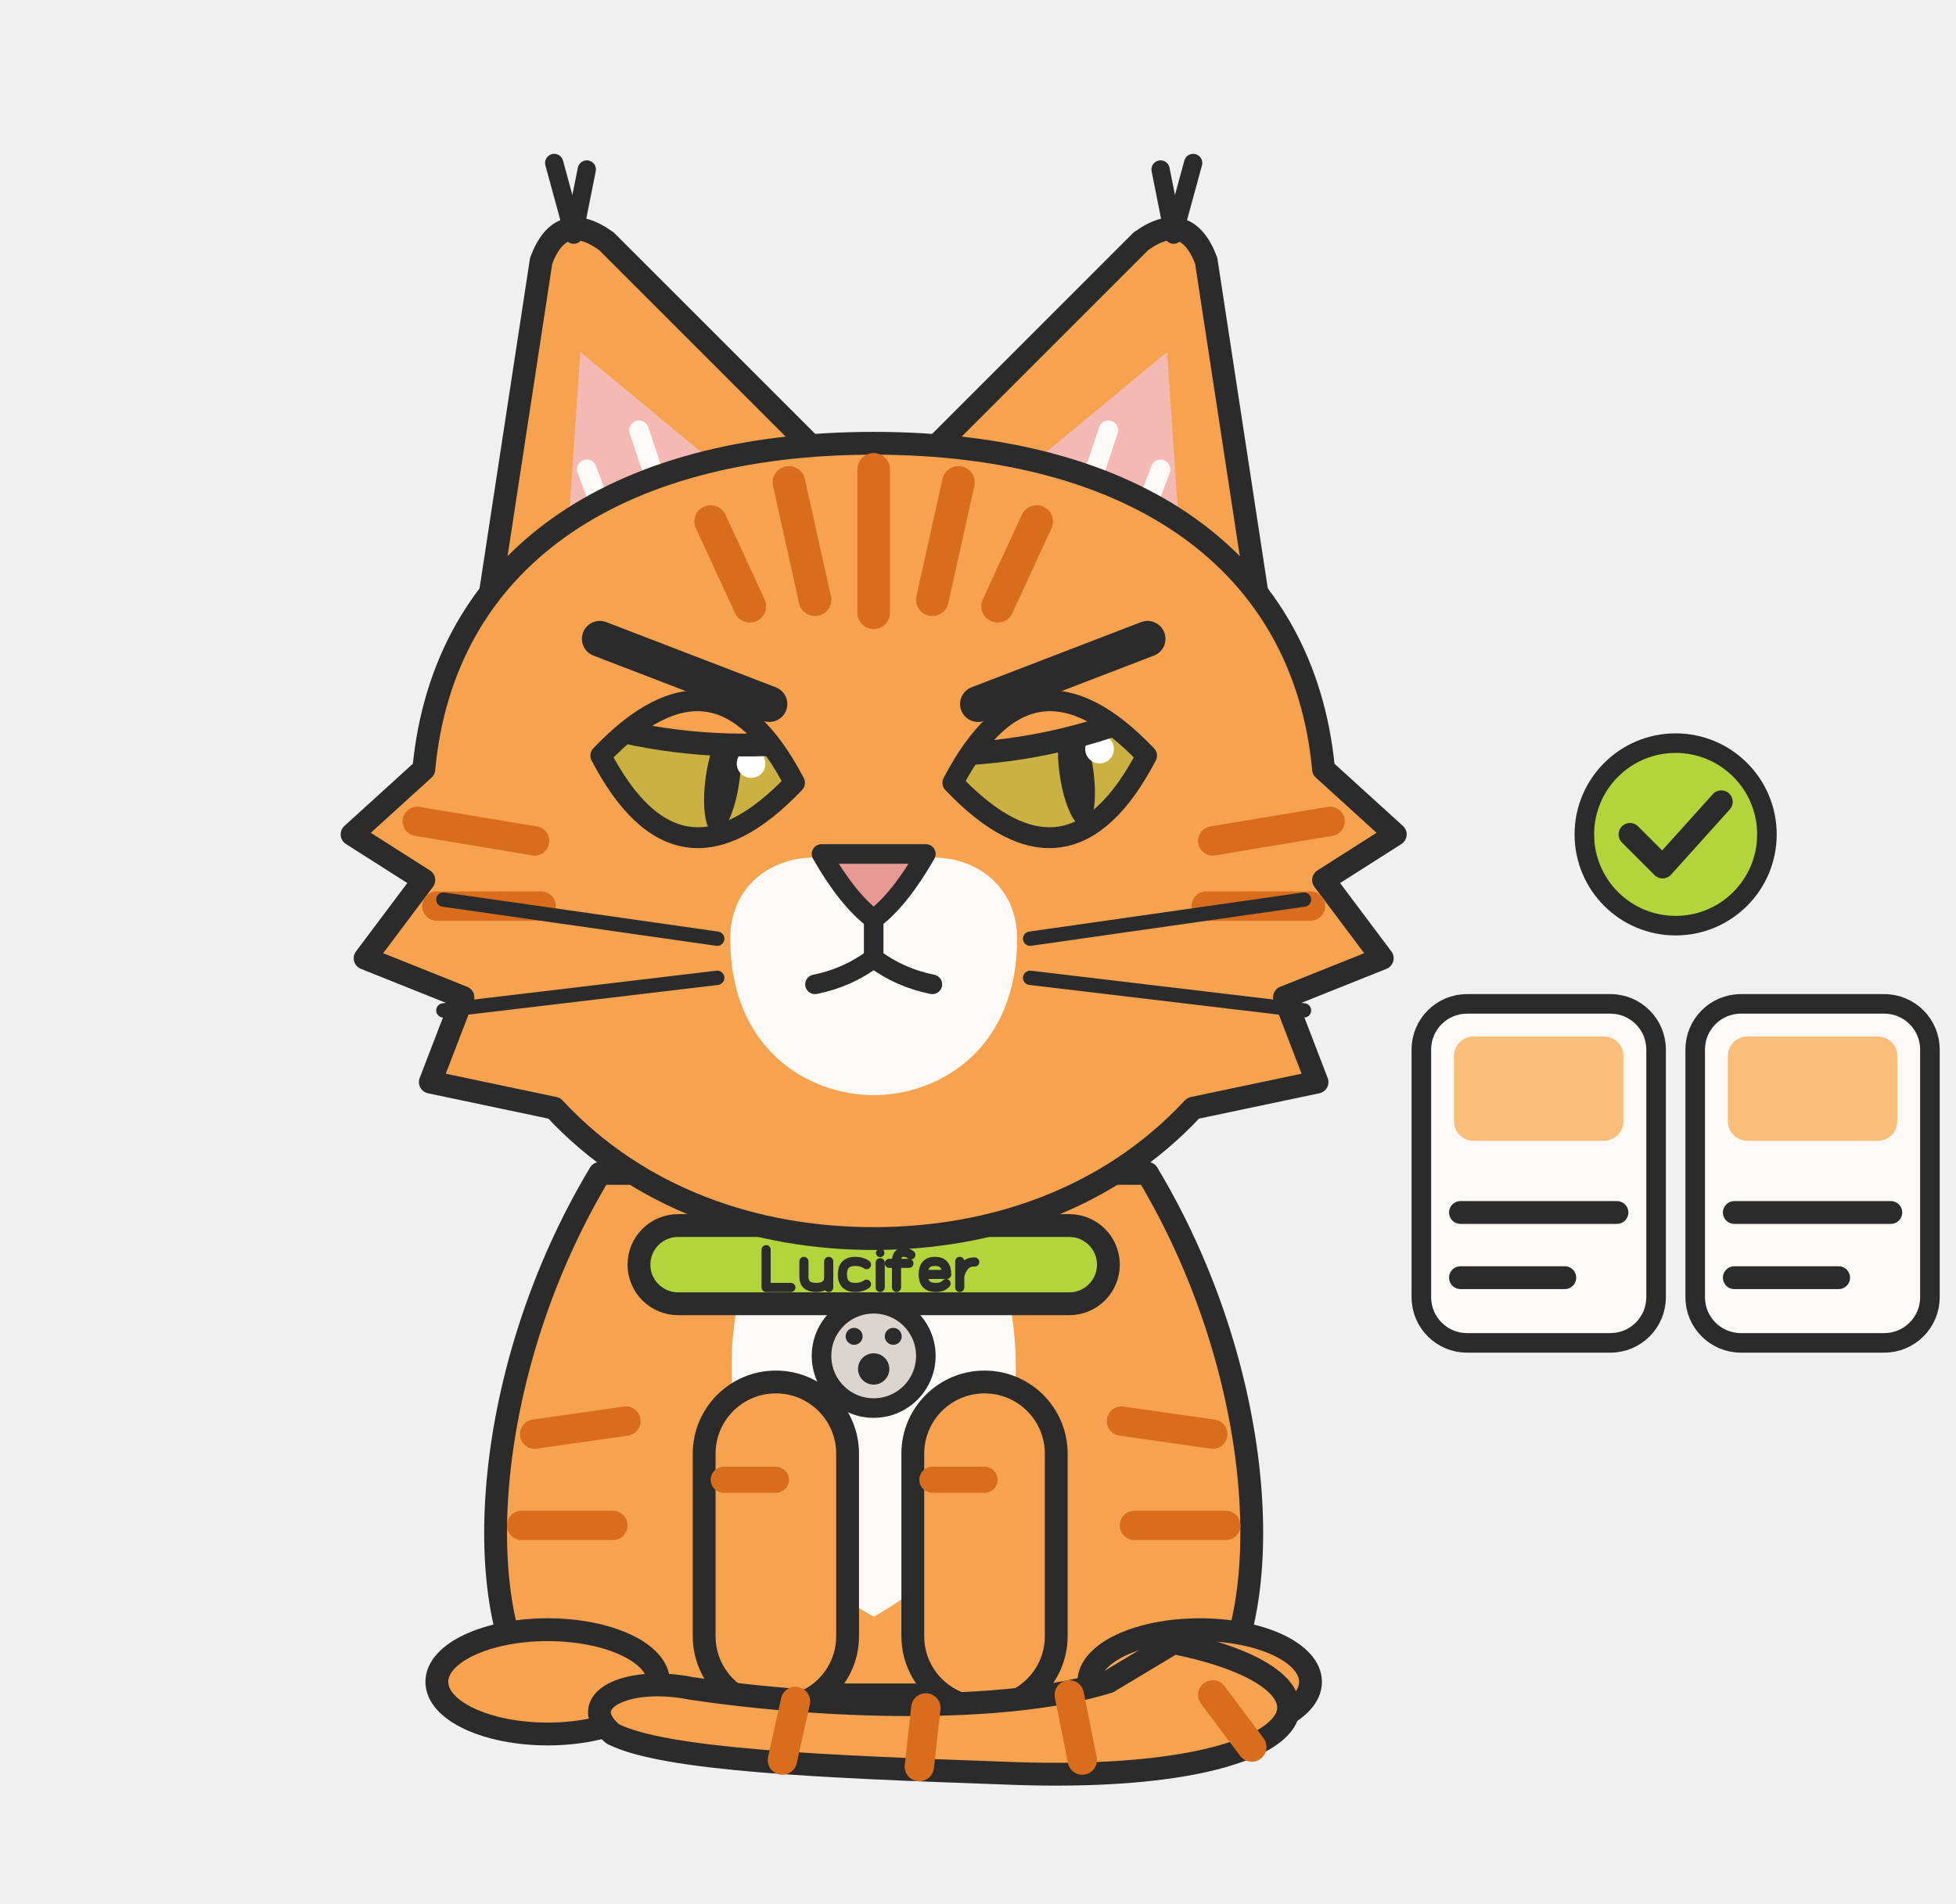
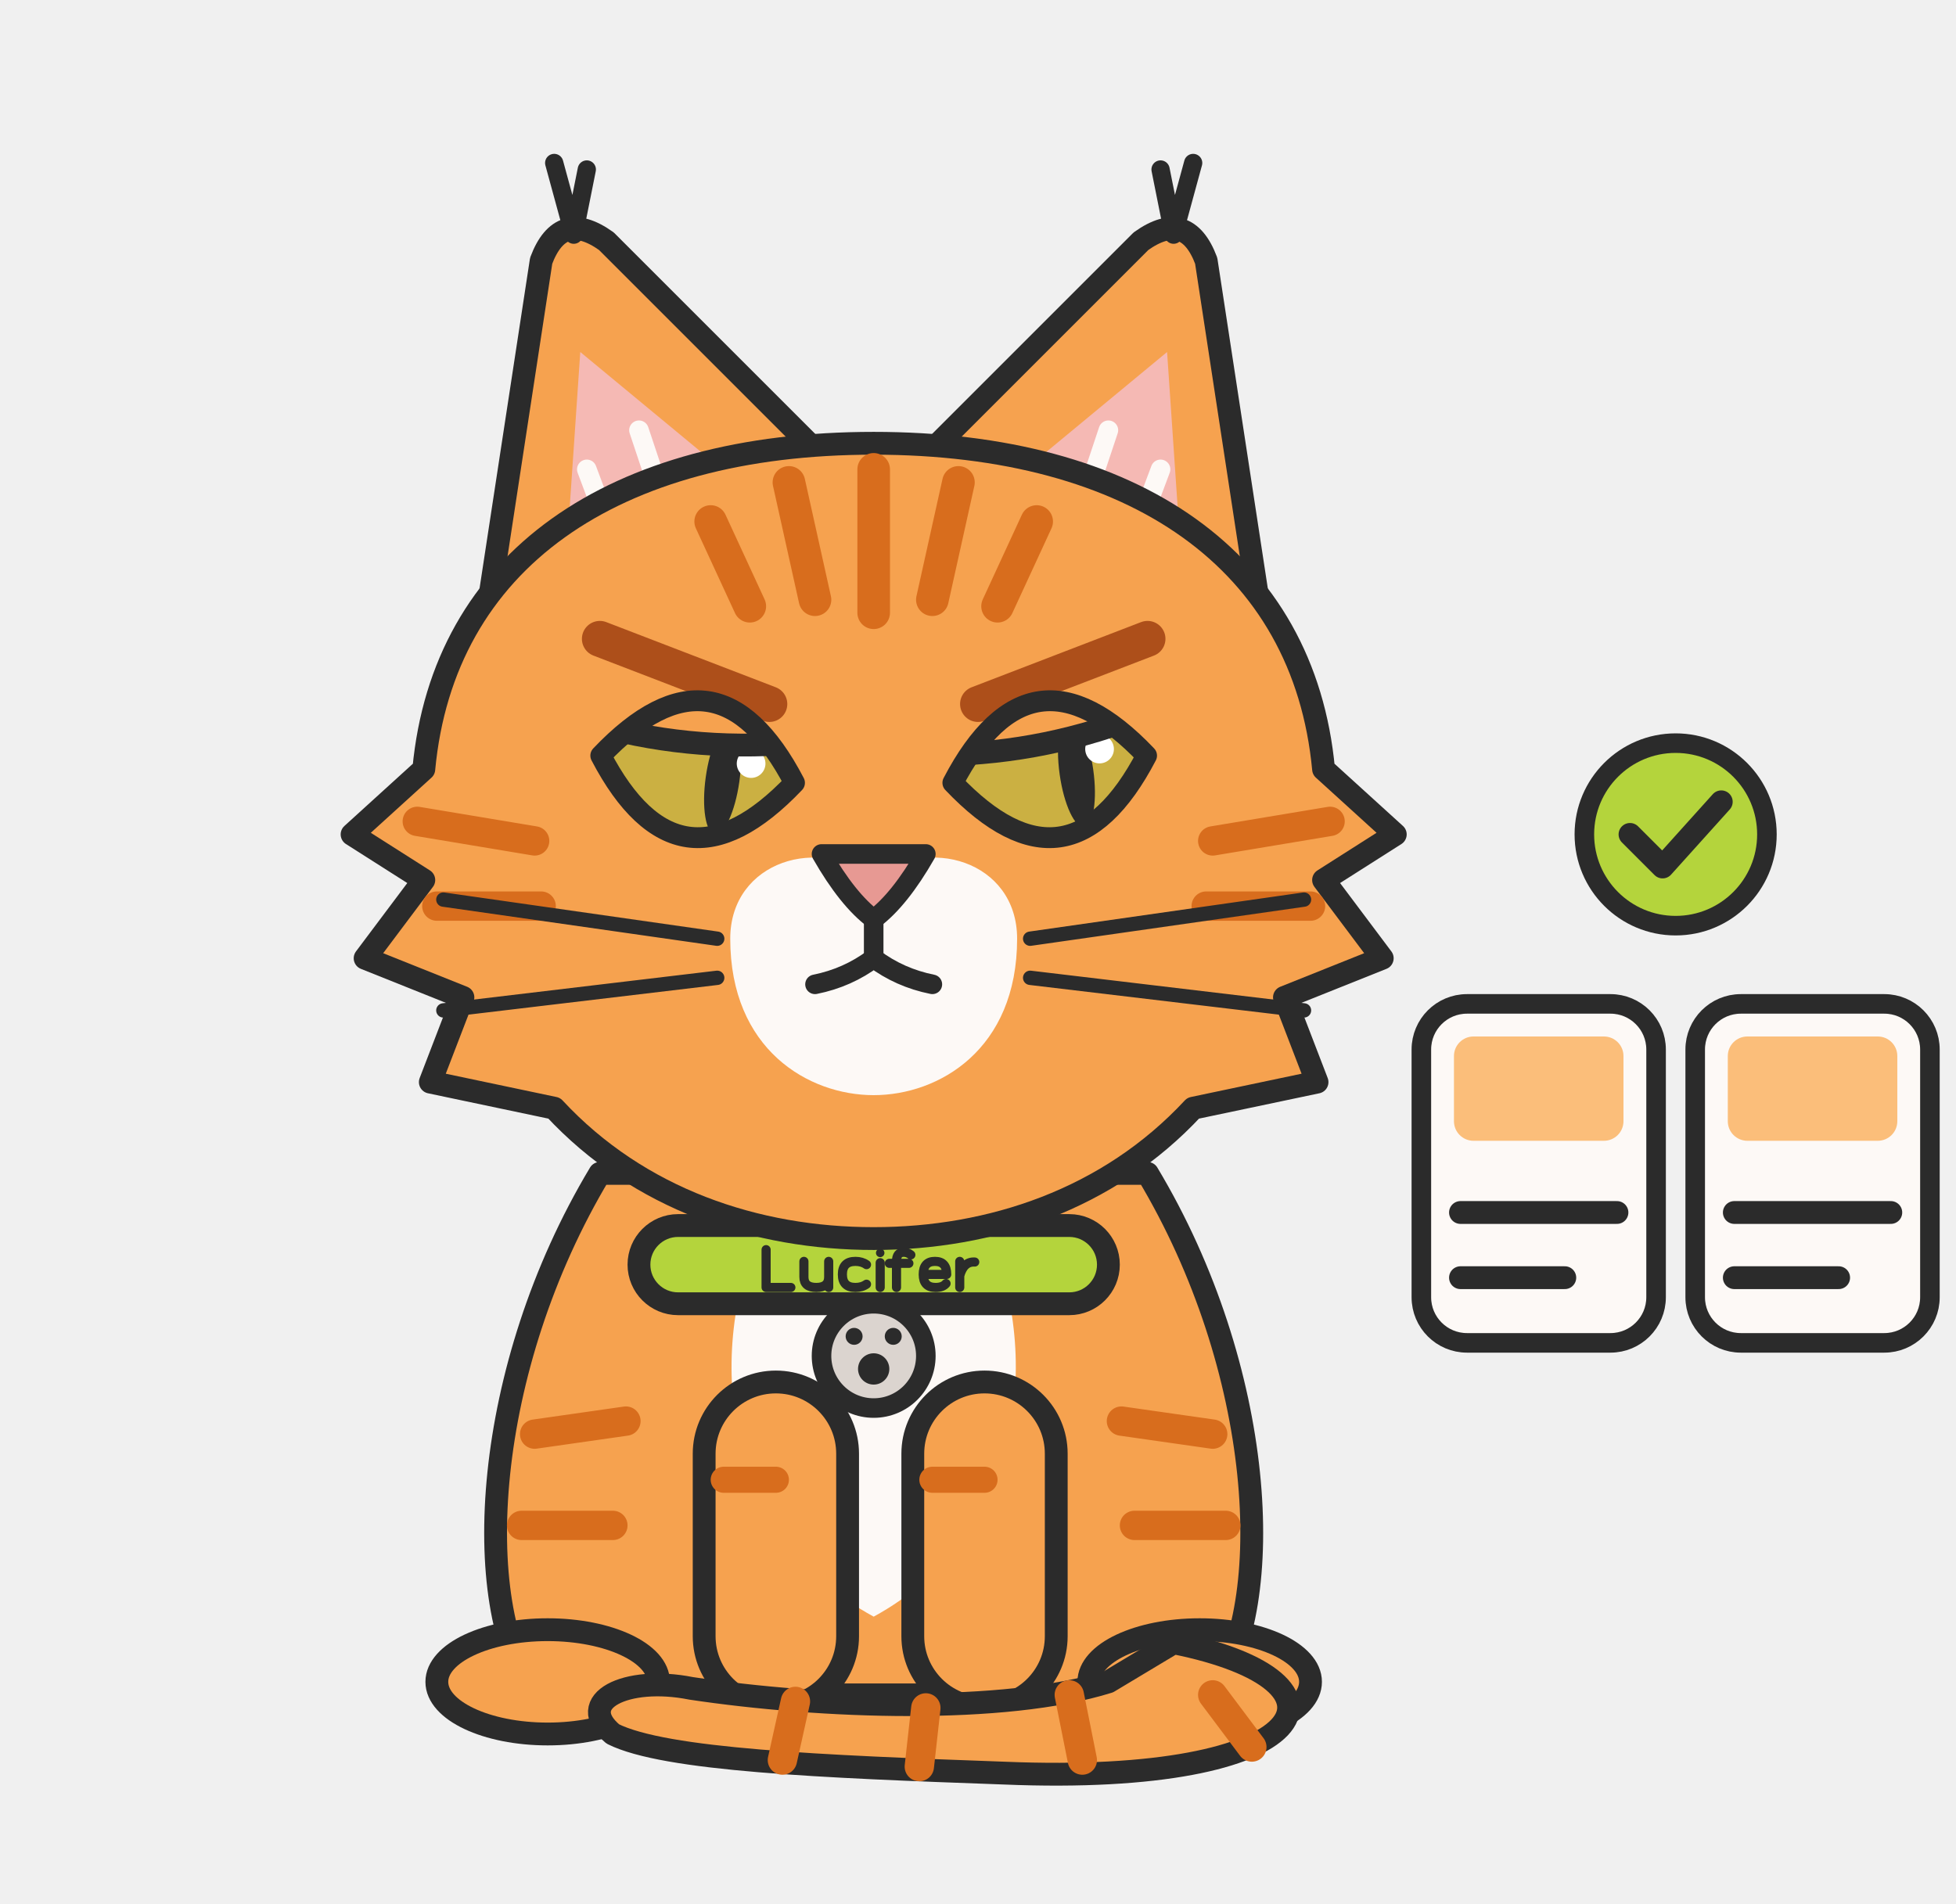
<svg xmlns="http://www.w3.org/2000/svg" viewBox="-14 -14 300 292" width="600" height="584">
  <path d="M78 166 C60 196 58 232 68 246 L172 246 C182 232 180 196 162 166 Z" fill="#F6A24F" stroke="#2B2B2B" stroke-width="3.5" stroke-linejoin="round" stroke-linecap="round" />
  <path d="M102 176 C94 196 98 222 120 234 C142 222 146 196 138 176 Z" fill="#FDF9F6" />
  <path d="M68 206 L82 204" fill="none" stroke="#D86D1D" stroke-width="4.5" stroke-linecap="round" stroke-linejoin="round" />
  <path d="M66 220 L80 220" fill="none" stroke="#D86D1D" stroke-width="4.5" stroke-linecap="round" stroke-linejoin="round" />
  <path d="M172 206 L158 204" fill="none" stroke="#D86D1D" stroke-width="4.5" stroke-linecap="round" stroke-linejoin="round" />
  <path d="M174 220 L160 220" fill="none" stroke="#D86D1D" stroke-width="4.5" stroke-linecap="round" stroke-linejoin="round" />
  <ellipse cx="70" cy="244" rx="17" ry="8" fill="#F6A24F" stroke="#2B2B2B" stroke-width="3.5" stroke-linejoin="round" stroke-linecap="round" />
  <ellipse cx="170" cy="244" rx="17" ry="8" fill="#F6A24F" stroke="#2B2B2B" stroke-width="3.5" stroke-linejoin="round" stroke-linecap="round" />
  <rect x="94" y="198" width="22" height="50" rx="11" fill="#F6A24F" stroke="#2B2B2B" stroke-width="3.5" stroke-linejoin="round" stroke-linecap="round" />
  <path d="M97 213 L105 213" fill="none" stroke="#D86D1D" stroke-width="4" stroke-linecap="round" stroke-linejoin="round" />
  <rect x="126" y="198" width="22" height="50" rx="11" fill="#F6A24F" stroke="#2B2B2B" stroke-width="3.5" stroke-linejoin="round" stroke-linecap="round" />
  <path d="M129 213 L137 213" fill="none" stroke="#D86D1D" stroke-width="4" stroke-linecap="round" stroke-linejoin="round" />
  <path d="M166 238 C196 244 188 260 140 258 C112 257 88 256 80 252 C74 247 82 243 92 245 C112 248 140 249 156 244 Z" fill="#F6A24F" stroke="#2B2B2B" stroke-width="3.5" stroke-linejoin="round" stroke-linecap="round" />
  <path d="M108 247 L106 256 M128 248 L127 257 M150 246 L152 256 M172 246 L178 254" fill="none" stroke="#D86D1D" stroke-width="4.5" stroke-linecap="round" stroke-linejoin="round" />
  <rect x="204" y="140" width="36" height="52" rx="7" fill="#FDF9F6" stroke="#2B2B2B" stroke-width="3" stroke-linejoin="round" />
  <rect x="209" y="145" width="26" height="16" rx="3" fill="#FBBE7A" />
  <path d="M210 172 L234 172" fill="none" stroke="#2B2B2B" stroke-width="3.5" stroke-linecap="round" stroke-linejoin="round" />
  <path d="M210 182 L226 182" fill="none" stroke="#2B2B2B" stroke-width="3.5" stroke-linecap="round" stroke-linejoin="round" />
  <rect x="246" y="140" width="36" height="52" rx="7" fill="#FDF9F6" stroke="#2B2B2B" stroke-width="3" stroke-linejoin="round" />
  <rect x="251" y="145" width="26" height="16" rx="3" fill="#FBBE7A" />
  <path d="M252 172 L276 172" fill="none" stroke="#2B2B2B" stroke-width="3.5" stroke-linecap="round" stroke-linejoin="round" />
  <path d="M252 182 L268 182" fill="none" stroke="#2B2B2B" stroke-width="3.5" stroke-linecap="round" stroke-linejoin="round" />
  <rect x="84.0" y="174" width="72" height="12" rx="6" fill="#B4D43C" stroke="#2B2B2B" stroke-width="3.5" stroke-linejoin="round" stroke-linecap="round" />
  <g fill="none" stroke="#2B2B2B" stroke-width="1.4" stroke-linecap="round" stroke-linejoin="round">
    <path d="M103.5 177.7 L103.5 183.5 L107.3 183.5" />
    <path d="M109.3 179.5 L109.3 181.9 Q109.3 183.5 111.2 183.5 Q113.1 183.5 113.1 181.9 M113.1 179.5 L113.1 183.5" />
    <path d="M118.9 180 Q118.2 179.5 117.2 179.5 Q115.2 179.5 115.2 181.5 Q115.2 183.5 117.2 183.5 Q118.2 183.5 118.9 183" />
    <path d="M121 179.7 L121 183.5" />
    <circle cx="121" cy="178.2" r="0.65" fill="#2B2B2B" stroke="none" />
    <path d="M125.7 178.5 Q125.2 178.1 124.6 178.1 Q123.5 178.1 123.5 179.5 L123.5 183.5 M122.4 179.8 L125.4 179.8" />
    <path d="M127.6 181.5 L131.2 181.5 Q131.2 179.5 129.4 179.5 Q127.6 179.5 127.6 181.5 Q127.6 183.5 129.5 183.5 Q130.6 183.5 131.1 182.9" />
    <path d="M133.2 179.5 L133.2 183.5 M133.2 181.7 Q133.8 179.5 135.5 179.6" />
  </g>
  <circle cx="120" cy="194" r="8" fill="#DBD4CF" stroke="#2B2B2B" stroke-width="3" stroke-linejoin="round" stroke-linecap="round" />
  <circle cx="120" cy="196" r="2.4" fill="#2B2B2B" />
  <circle cx="117" cy="191" r="1.3" fill="#2B2B2B" />
  <circle cx="123" cy="191" r="1.3" fill="#2B2B2B" />
  <g transform="translate(20 0)">
    <g>
      <path d="M162 98 L151 26 Q148 18 141 23 L104 60 Z" fill="#F6A24F" stroke="#2B2B2B" stroke-width="3.5" stroke-linejoin="round" stroke-linecap="round" />
      <path d="M148 84 L145 40 L116 64 Z" fill="#F5B9B4" />
      <path d="M138 74 L144 58 M130 70 L136 52" fill="none" stroke="#FDF9F6" stroke-width="3" stroke-linecap="round" stroke-linejoin="round" />
      <path d="M146 22 L149 11 M146 22 L144 12" fill="none" stroke="#2B2B2B" stroke-width="2.8" stroke-linecap="round" stroke-linejoin="round" />
    </g>
    <g>
      <path d="M38 98 L49 26 Q52 18 59 23 L96 60 Z" fill="#F6A24F" stroke="#2B2B2B" stroke-width="3.5" stroke-linejoin="round" stroke-linecap="round" />
      <path d="M52 84 L55 40 L84 64 Z" fill="#F5B9B4" />
      <path d="M62 74 L56 58 M70 70 L64 52" fill="none" stroke="#FDF9F6" stroke-width="3" stroke-linecap="round" stroke-linejoin="round" />
      <path d="M54 22 L51 11 M54 22 L56 12" fill="none" stroke="#2B2B2B" stroke-width="2.8" stroke-linecap="round" stroke-linejoin="round" />
    </g>
    <path d="M100 54 C140 54 166 72 169 104 L180 114 L169 121 L178 133 L163 139 L168 152 L149 156 C136 170 118 176 100 176 C82 176 64 170 51 156 L32 152 L37 139 L22 133 L31 121 L20 114 L31 104 C34 72 60 54 100 54 Z" fill="#F6A24F" stroke="#2B2B2B" stroke-width="3.5" stroke-linejoin="round" stroke-linecap="round" />
    <path d="M100 58 L100 80" fill="none" stroke="#D86D1D" stroke-width="5" stroke-linecap="round" stroke-linejoin="round" />
    <path d="M87 60 L91 78" fill="none" stroke="#D86D1D" stroke-width="5" stroke-linecap="round" stroke-linejoin="round" />
    <path d="M113 60 L109 78" fill="none" stroke="#D86D1D" stroke-width="5" stroke-linecap="round" stroke-linejoin="round" />
    <path d="M75 66 L81 79" fill="none" stroke="#D86D1D" stroke-width="5" stroke-linecap="round" stroke-linejoin="round" />
    <path d="M125 66 L119 79" fill="none" stroke="#D86D1D" stroke-width="5" stroke-linecap="round" stroke-linejoin="round" />
    <path d="M30 112 L48 115" fill="none" stroke="#D86D1D" stroke-width="4.5" stroke-linecap="round" stroke-linejoin="round" />
    <path d="M33 125 L49 125" fill="none" stroke="#D86D1D" stroke-width="4.5" stroke-linecap="round" stroke-linejoin="round" />
    <path d="M170 112 L152 115" fill="none" stroke="#D86D1D" stroke-width="4.5" stroke-linecap="round" stroke-linejoin="round" />
    <path d="M167 125 L151 125" fill="none" stroke="#D86D1D" stroke-width="4.5" stroke-linecap="round" stroke-linejoin="round" />
    <path d="M78 130 C78 118 92 114 100 121 C108 114 122 118 122 130 C122 147 110 154 100 154 C90 154 78 147 78 130 Z" fill="#FDF9F6" />
-     <path d="M58 84 L84 94" fill="none" stroke="#2B2B2B" stroke-width="5.5" stroke-linecap="round" stroke-linejoin="round" />
-     <path d="M142 84 L116 94" fill="none" stroke="#2B2B2B" stroke-width="5.5" stroke-linecap="round" stroke-linejoin="round" />
+     <path d="M58 84 L84 94" fill="none" stroke="#AD4F1A" stroke-width="5.5" stroke-linecap="round" stroke-linejoin="round" />
+     <path d="M142 84 L116 94" fill="none" stroke="#AD4F1A" stroke-width="5.5" stroke-linecap="round" stroke-linejoin="round" />
    <g transform="rotate(8 73 104)">
      <clipPath id="comparee1">
        <path d="M58 104 Q73 83 88 104 Q73 125 58 104 Z" />
      </clipPath>
      <path d="M58 104 Q73 83 88 104 Q73 125 58 104 Z" fill="#CBB042" />
      <g transform="translate(4 1)">
        <ellipse cx="73" cy="104" rx="2.6" ry="8.5" fill="#2B2B2B" />
        <circle cx="77" cy="101" r="2.2" fill="#FFFFFF" />
      </g>
      <g clip-path="url(#comparee1)">
        <rect x="56" y="90" width="34" height="8.5" fill="#F6A24F" />
        <path d="M57 99.5 Q73 101.5 89 97.5" fill="none" stroke="#2B2B2B" stroke-width="3.5" stroke-linecap="round" stroke-linejoin="round" />
      </g>
      <path d="M58 104 Q73 83 88 104 Q73 125 58 104 Z" fill="none" stroke="#2B2B2B" stroke-width="3.2" stroke-linejoin="round" stroke-linecap="round" />
    </g>
    <g transform="rotate(-8 127 104)">
      <clipPath id="comparee2">
        <path d="M112 104 Q127 83 142 104 Q127 125 112 104 Z" />
      </clipPath>
      <path d="M112 104 Q127 83 142 104 Q127 125 112 104 Z" fill="#CBB042" />
      <g transform="translate(4 1)">
        <ellipse cx="127" cy="104" rx="2.6" ry="8.5" fill="#2B2B2B" />
        <circle cx="131" cy="101" r="2.2" fill="#FFFFFF" />
      </g>
      <g clip-path="url(#comparee2)">
        <rect x="110" y="90" width="34" height="8.5" fill="#F6A24F" />
        <path d="M111 99.5 Q127 101.5 143 97.5" fill="none" stroke="#2B2B2B" stroke-width="3.5" stroke-linecap="round" stroke-linejoin="round" />
      </g>
      <path d="M112 104 Q127 83 142 104 Q127 125 112 104 Z" fill="none" stroke="#2B2B2B" stroke-width="3.2" stroke-linejoin="round" stroke-linecap="round" />
    </g>
    <path d="M92 117 L108 117 Q104 124 100 127 Q96 124 92 117 Z" fill="#E79993" stroke="#2B2B2B" stroke-width="3" stroke-linejoin="round" />
    <path d="M100 127 L100 133" fill="none" stroke="#2B2B2B" stroke-width="3" stroke-linecap="round" stroke-linejoin="round" />
    <path d="M91 137 Q96 136 100 133 Q104 136 109 137" fill="none" stroke="#2B2B2B" stroke-width="3" stroke-linecap="round" stroke-linejoin="round" />
    <path d="M76 130 L34 124" fill="none" stroke="#2B2B2B" stroke-width="2.2" stroke-linecap="round" stroke-linejoin="round" />
    <path d="M124 130 L166 124" fill="none" stroke="#2B2B2B" stroke-width="2.2" stroke-linecap="round" stroke-linejoin="round" />
    <path d="M76 136 L34 141" fill="none" stroke="#2B2B2B" stroke-width="2.2" stroke-linecap="round" stroke-linejoin="round" />
    <path d="M124 136 L166 141" fill="none" stroke="#2B2B2B" stroke-width="2.2" stroke-linecap="round" stroke-linejoin="round" />
  </g>
  <circle cx="243" cy="114" r="14" fill="#B4D43C" stroke="#2B2B2B" stroke-width="3" />
  <path d="M236 114 L241 119 L250 109" fill="none" stroke="#2B2B2B" stroke-width="3.5" stroke-linecap="round" stroke-linejoin="round" />
</svg>
